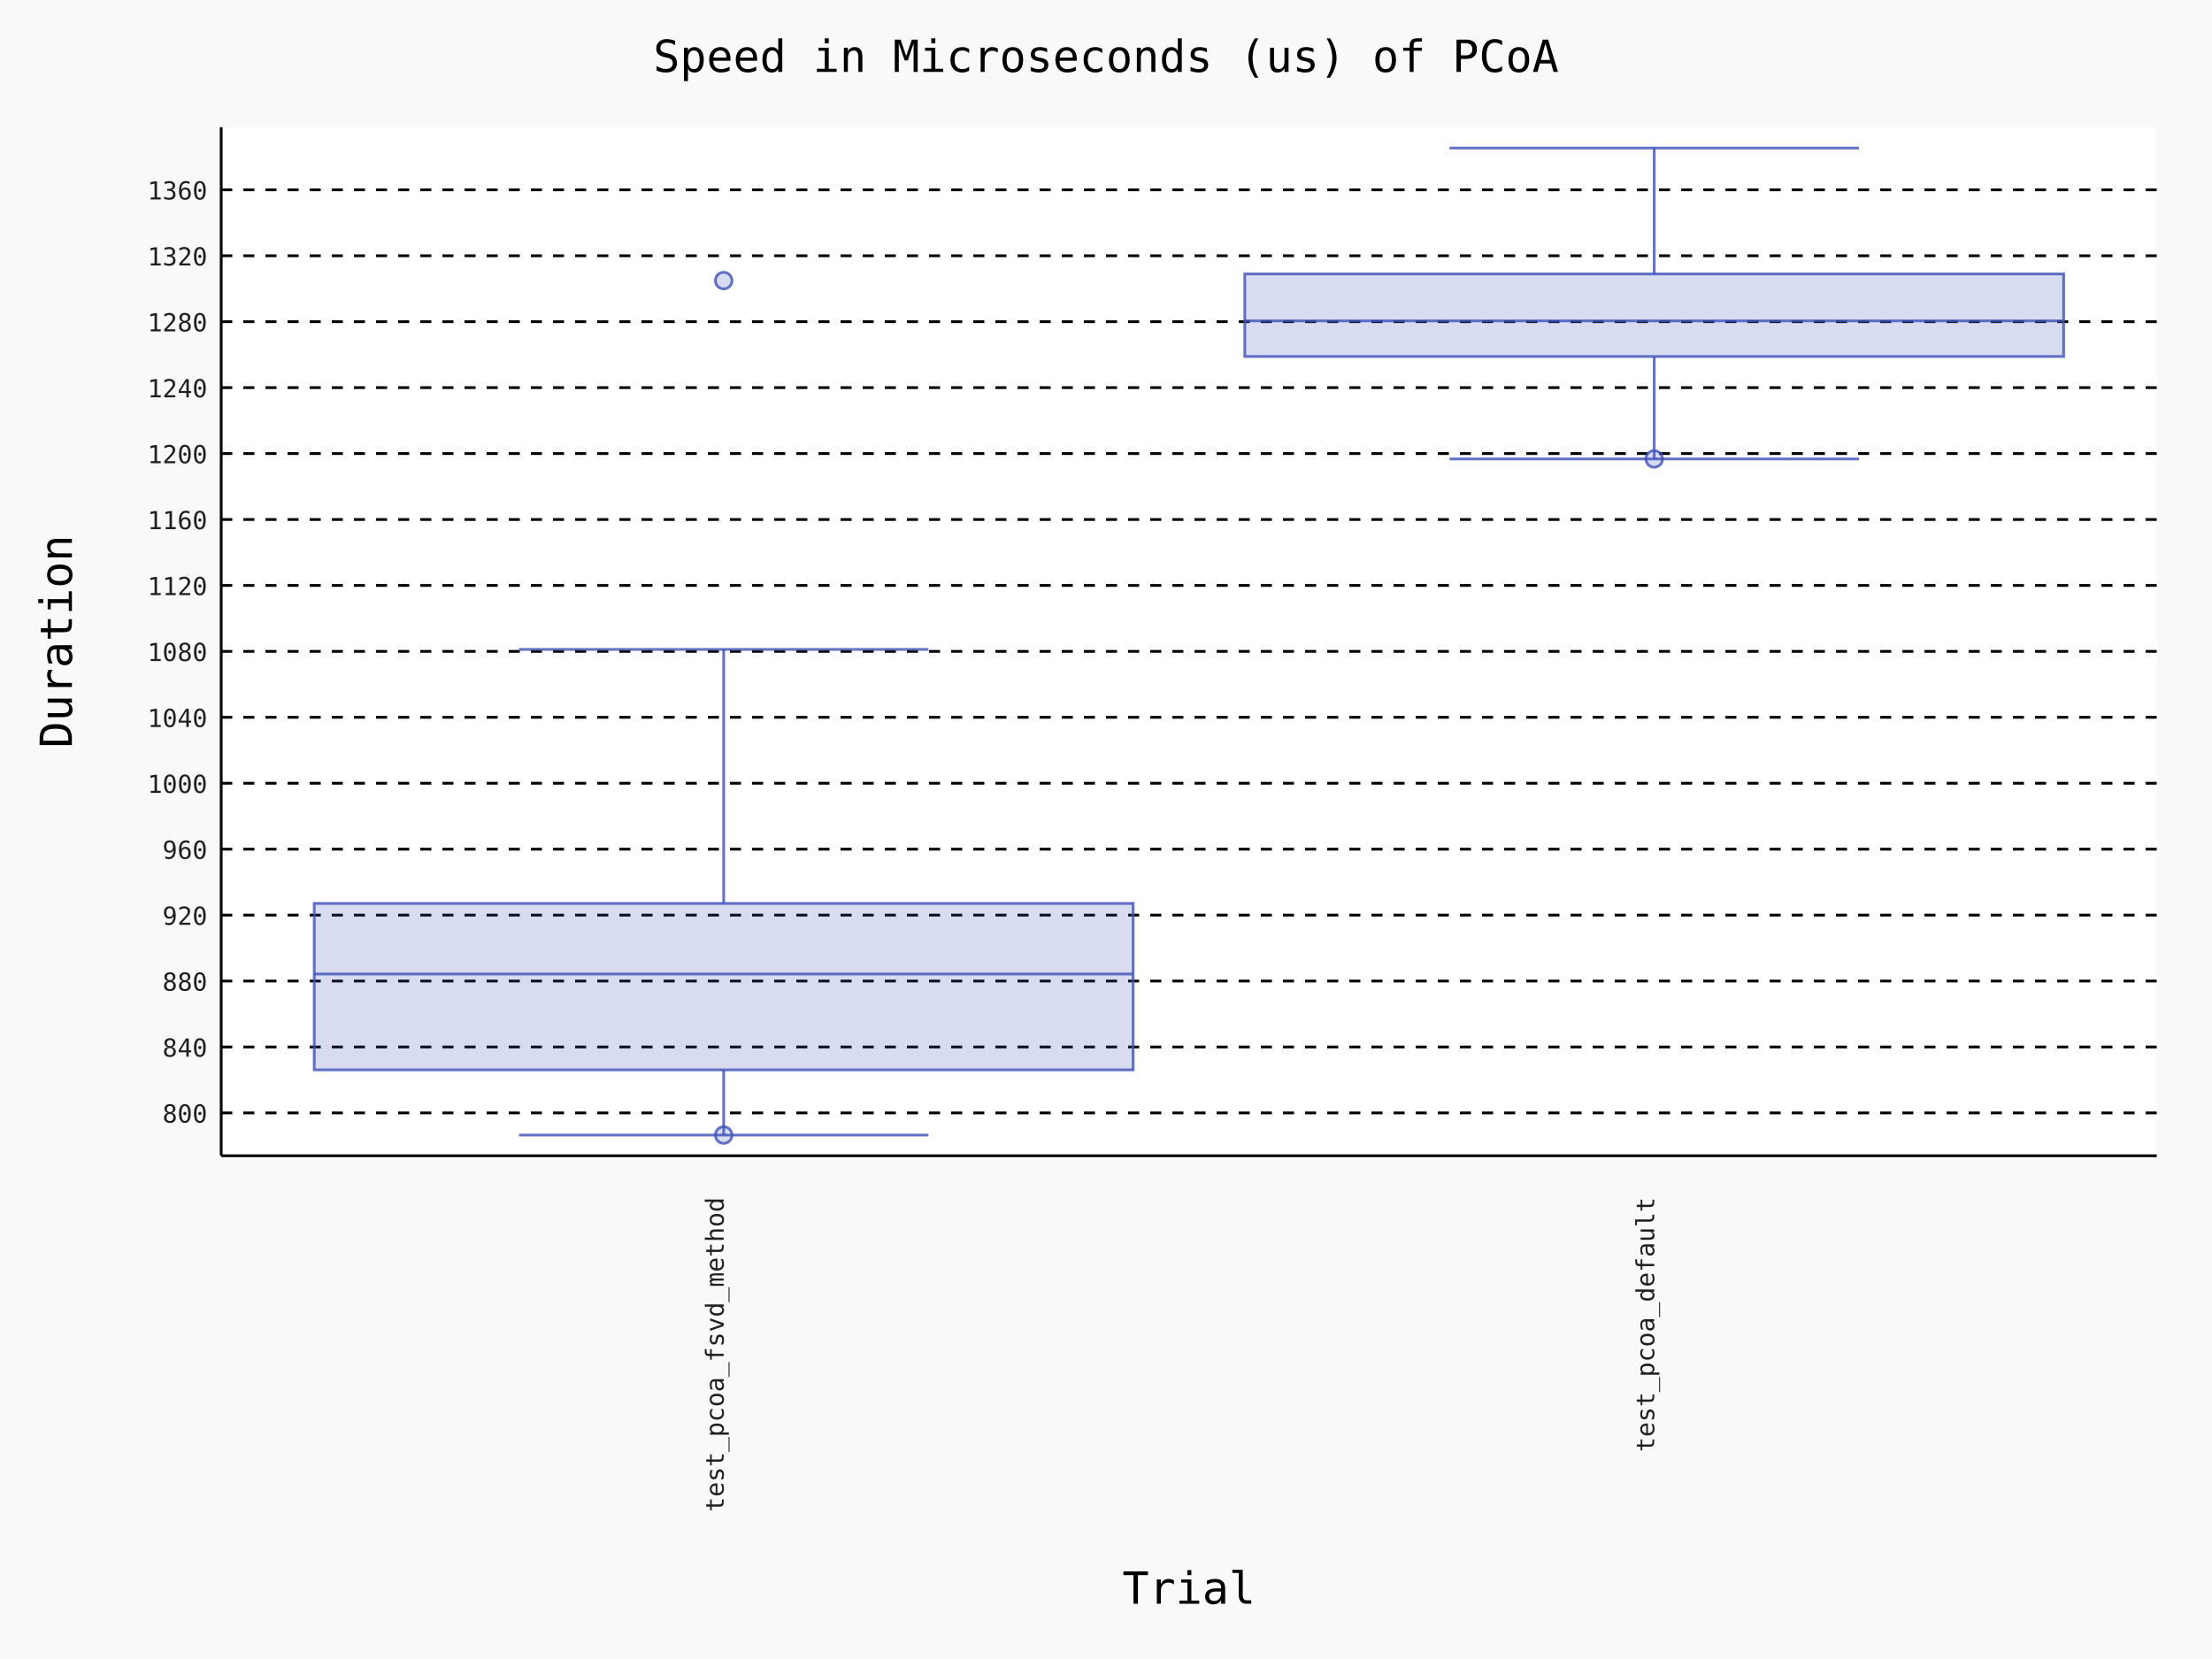
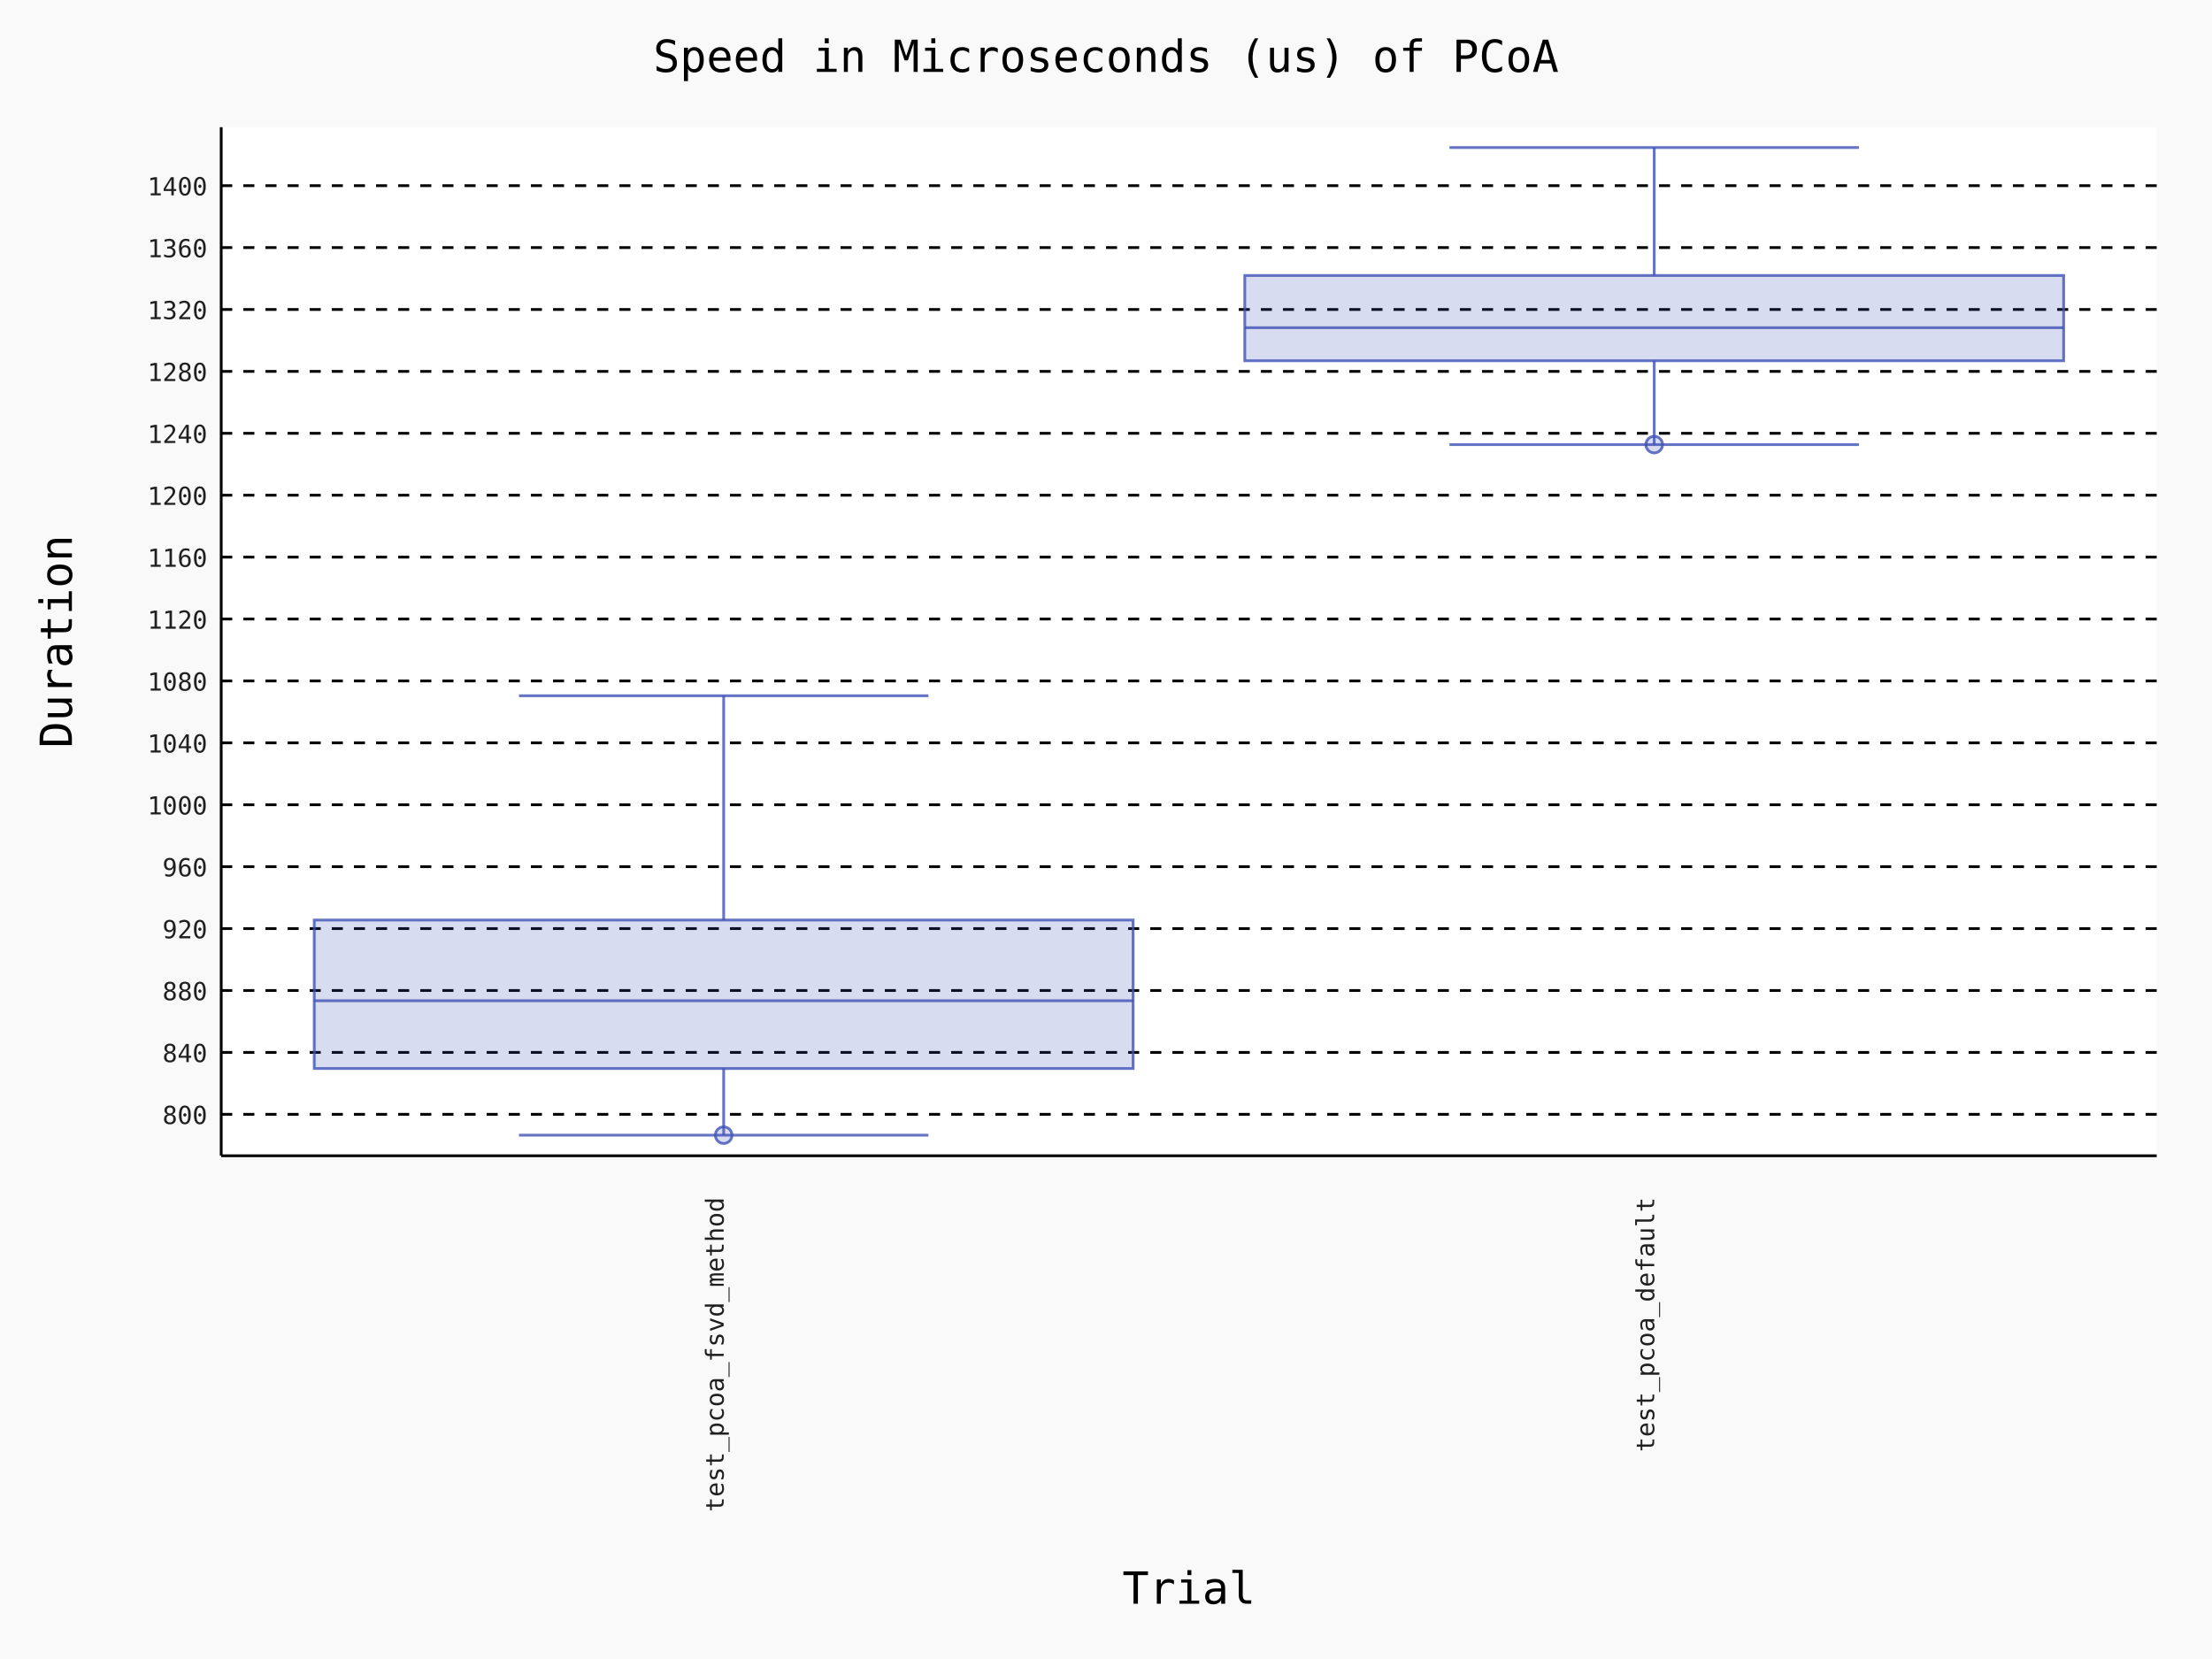
- <svg xmlns="http://www.w3.org/2000/svg" id="chart-54e16881-0bed-4956-b54e-3b0d1b472a38" class="pygal-chart" viewBox="0 0 800 600">
+ <svg xmlns="http://www.w3.org/2000/svg" id="chart-935f9258-390e-433c-bfee-cd427c1454fb" class="pygal-chart" viewBox="0 0 800 600">
  <defs>
-     <style type="text/css">#chart-54e16881-0bed-4956-b54e-3b0d1b472a38{-webkit-user-select:none;-webkit-font-smoothing:antialiased;font-family:Consolas,"Deja Vu Sans Mono","Bitstream Vera Sans Mono","Courier New",monospace}#chart-54e16881-0bed-4956-b54e-3b0d1b472a38 .title{font-family:Consolas,"Deja Vu Sans Mono","Bitstream Vera Sans Mono","Courier New",monospace;font-size:16px}#chart-54e16881-0bed-4956-b54e-3b0d1b472a38 .legends .legend text{font-family:Consolas,"Deja Vu Sans Mono","Bitstream Vera Sans Mono","Courier New",monospace;font-size:14px}#chart-54e16881-0bed-4956-b54e-3b0d1b472a38 .axis text{font-family:Consolas,"Deja Vu Sans Mono","Bitstream Vera Sans Mono","Courier New",monospace;font-size:10px}#chart-54e16881-0bed-4956-b54e-3b0d1b472a38 .axis text.major{font-family:Consolas,"Deja Vu Sans Mono","Bitstream Vera Sans Mono","Courier New",monospace;font-size:10px}#chart-54e16881-0bed-4956-b54e-3b0d1b472a38 .text-overlay text.value{font-family:Consolas,"Deja Vu Sans Mono","Bitstream Vera Sans Mono","Courier New",monospace;font-size:16px}#chart-54e16881-0bed-4956-b54e-3b0d1b472a38 .text-overlay text.label{font-family:Consolas,"Deja Vu Sans Mono","Bitstream Vera Sans Mono","Courier New",monospace;font-size:10px}#chart-54e16881-0bed-4956-b54e-3b0d1b472a38 .tooltip{font-family:Consolas,"Deja Vu Sans Mono","Bitstream Vera Sans Mono","Courier New",monospace;font-size:14px}#chart-54e16881-0bed-4956-b54e-3b0d1b472a38 text.no_data{font-family:Consolas,"Deja Vu Sans Mono","Bitstream Vera Sans Mono","Courier New",monospace;font-size:64px}
- #chart-54e16881-0bed-4956-b54e-3b0d1b472a38{background-color:rgba(249,249,249,1)}#chart-54e16881-0bed-4956-b54e-3b0d1b472a38 path,#chart-54e16881-0bed-4956-b54e-3b0d1b472a38 line,#chart-54e16881-0bed-4956-b54e-3b0d1b472a38 rect,#chart-54e16881-0bed-4956-b54e-3b0d1b472a38 circle{-webkit-transition:150ms;-moz-transition:150ms;transition:150ms}#chart-54e16881-0bed-4956-b54e-3b0d1b472a38 .graph &gt; .background{fill:rgba(249,249,249,1)}#chart-54e16881-0bed-4956-b54e-3b0d1b472a38 .plot &gt; .background{fill:rgba(255,255,255,1)}#chart-54e16881-0bed-4956-b54e-3b0d1b472a38 .graph{fill:rgba(0,0,0,.87)}#chart-54e16881-0bed-4956-b54e-3b0d1b472a38 text.no_data{fill:rgba(0,0,0,1)}#chart-54e16881-0bed-4956-b54e-3b0d1b472a38 .title{fill:rgba(0,0,0,1)}#chart-54e16881-0bed-4956-b54e-3b0d1b472a38 .legends .legend text{fill:rgba(0,0,0,.87)}#chart-54e16881-0bed-4956-b54e-3b0d1b472a38 .legends .legend:hover text{fill:rgba(0,0,0,1)}#chart-54e16881-0bed-4956-b54e-3b0d1b472a38 .axis .line{stroke:rgba(0,0,0,1)}#chart-54e16881-0bed-4956-b54e-3b0d1b472a38 .axis .guide.line{stroke:rgba(0,0,0,.54)}#chart-54e16881-0bed-4956-b54e-3b0d1b472a38 .axis .major.line{stroke:rgba(0,0,0,.87)}#chart-54e16881-0bed-4956-b54e-3b0d1b472a38 .axis text.major{fill:rgba(0,0,0,1)}#chart-54e16881-0bed-4956-b54e-3b0d1b472a38 .axis.y .guides:hover .guide.line,#chart-54e16881-0bed-4956-b54e-3b0d1b472a38 .line-graph .axis.x .guides:hover .guide.line,#chart-54e16881-0bed-4956-b54e-3b0d1b472a38 .stackedline-graph .axis.x .guides:hover .guide.line,#chart-54e16881-0bed-4956-b54e-3b0d1b472a38 .xy-graph .axis.x .guides:hover .guide.line{stroke:rgba(0,0,0,1)}#chart-54e16881-0bed-4956-b54e-3b0d1b472a38 .axis .guides:hover text{fill:rgba(0,0,0,1)}#chart-54e16881-0bed-4956-b54e-3b0d1b472a38 .reactive{fill-opacity:.7;stroke-opacity:.8;stroke-width:1}#chart-54e16881-0bed-4956-b54e-3b0d1b472a38 .ci{stroke:rgba(0,0,0,.87)}#chart-54e16881-0bed-4956-b54e-3b0d1b472a38 .reactive.active,#chart-54e16881-0bed-4956-b54e-3b0d1b472a38 .active .reactive{fill-opacity:.8;stroke-opacity:.9;stroke-width:4}#chart-54e16881-0bed-4956-b54e-3b0d1b472a38 .ci .reactive.active{stroke-width:1.5}#chart-54e16881-0bed-4956-b54e-3b0d1b472a38 .series text{fill:rgba(0,0,0,1)}#chart-54e16881-0bed-4956-b54e-3b0d1b472a38 .tooltip rect{fill:rgba(255,255,255,1);stroke:rgba(0,0,0,1);-webkit-transition:opacity 150ms;-moz-transition:opacity 150ms;transition:opacity 150ms}#chart-54e16881-0bed-4956-b54e-3b0d1b472a38 .tooltip .label{fill:rgba(0,0,0,.87)}#chart-54e16881-0bed-4956-b54e-3b0d1b472a38 .tooltip .label{fill:rgba(0,0,0,.87)}#chart-54e16881-0bed-4956-b54e-3b0d1b472a38 .tooltip .legend{font-size:.8em;fill:rgba(0,0,0,.54)}#chart-54e16881-0bed-4956-b54e-3b0d1b472a38 .tooltip .x_label{font-size:.6em;fill:rgba(0,0,0,1)}#chart-54e16881-0bed-4956-b54e-3b0d1b472a38 .tooltip .xlink{font-size:.5em;text-decoration:underline}#chart-54e16881-0bed-4956-b54e-3b0d1b472a38 .tooltip .value{font-size:1.5em}#chart-54e16881-0bed-4956-b54e-3b0d1b472a38 .bound{font-size:.5em}#chart-54e16881-0bed-4956-b54e-3b0d1b472a38 .max-value{font-size:.75em;fill:rgba(0,0,0,.54)}#chart-54e16881-0bed-4956-b54e-3b0d1b472a38 .map-element{fill:rgba(255,255,255,1);stroke:rgba(0,0,0,.54) !important}#chart-54e16881-0bed-4956-b54e-3b0d1b472a38 .map-element .reactive{fill-opacity:inherit;stroke-opacity:inherit}#chart-54e16881-0bed-4956-b54e-3b0d1b472a38 .color-0,#chart-54e16881-0bed-4956-b54e-3b0d1b472a38 .color-0 a:visited{stroke:#3F51B5;fill:#3F51B5}#chart-54e16881-0bed-4956-b54e-3b0d1b472a38 .color-1,#chart-54e16881-0bed-4956-b54e-3b0d1b472a38 .color-1 a:visited{stroke:#3F51B5;fill:#3F51B5}#chart-54e16881-0bed-4956-b54e-3b0d1b472a38 .text-overlay .color-0 text{fill:black}#chart-54e16881-0bed-4956-b54e-3b0d1b472a38 .text-overlay .color-1 text{fill:black}
- #chart-54e16881-0bed-4956-b54e-3b0d1b472a38 text.no_data{text-anchor:middle}#chart-54e16881-0bed-4956-b54e-3b0d1b472a38 .guide.line{fill:none}#chart-54e16881-0bed-4956-b54e-3b0d1b472a38 .centered{text-anchor:middle}#chart-54e16881-0bed-4956-b54e-3b0d1b472a38 .title{text-anchor:middle}#chart-54e16881-0bed-4956-b54e-3b0d1b472a38 .legends .legend text{fill-opacity:1}#chart-54e16881-0bed-4956-b54e-3b0d1b472a38 .axis.x text{text-anchor:middle}#chart-54e16881-0bed-4956-b54e-3b0d1b472a38 .axis.x:not(.web) text[transform]{text-anchor:start}#chart-54e16881-0bed-4956-b54e-3b0d1b472a38 .axis.x:not(.web) text[transform].backwards{text-anchor:end}#chart-54e16881-0bed-4956-b54e-3b0d1b472a38 .axis.y text{text-anchor:end}#chart-54e16881-0bed-4956-b54e-3b0d1b472a38 .axis.y text[transform].backwards{text-anchor:start}#chart-54e16881-0bed-4956-b54e-3b0d1b472a38 .axis.y2 text{text-anchor:start}#chart-54e16881-0bed-4956-b54e-3b0d1b472a38 .axis.y2 text[transform].backwards{text-anchor:end}#chart-54e16881-0bed-4956-b54e-3b0d1b472a38 .axis .guide.line{stroke-dasharray:4,4;stroke:black}#chart-54e16881-0bed-4956-b54e-3b0d1b472a38 .axis .major.guide.line{stroke-dasharray:6,6;stroke:black}#chart-54e16881-0bed-4956-b54e-3b0d1b472a38 .horizontal .axis.y .guide.line,#chart-54e16881-0bed-4956-b54e-3b0d1b472a38 .horizontal .axis.y2 .guide.line,#chart-54e16881-0bed-4956-b54e-3b0d1b472a38 .vertical .axis.x .guide.line{opacity:0}#chart-54e16881-0bed-4956-b54e-3b0d1b472a38 .horizontal .axis.always_show .guide.line,#chart-54e16881-0bed-4956-b54e-3b0d1b472a38 .vertical .axis.always_show .guide.line{opacity:1 !important}#chart-54e16881-0bed-4956-b54e-3b0d1b472a38 .axis.y .guides:hover .guide.line,#chart-54e16881-0bed-4956-b54e-3b0d1b472a38 .axis.y2 .guides:hover .guide.line,#chart-54e16881-0bed-4956-b54e-3b0d1b472a38 .axis.x .guides:hover .guide.line{opacity:1}#chart-54e16881-0bed-4956-b54e-3b0d1b472a38 .axis .guides:hover text{opacity:1}#chart-54e16881-0bed-4956-b54e-3b0d1b472a38 .nofill{fill:none}#chart-54e16881-0bed-4956-b54e-3b0d1b472a38 .subtle-fill{fill-opacity:.2}#chart-54e16881-0bed-4956-b54e-3b0d1b472a38 .dot{stroke-width:1px;fill-opacity:1;stroke-opacity:1}#chart-54e16881-0bed-4956-b54e-3b0d1b472a38 .dot.active{stroke-width:5px}#chart-54e16881-0bed-4956-b54e-3b0d1b472a38 .dot.negative{fill:transparent}#chart-54e16881-0bed-4956-b54e-3b0d1b472a38 text,#chart-54e16881-0bed-4956-b54e-3b0d1b472a38 tspan{stroke:none !important}#chart-54e16881-0bed-4956-b54e-3b0d1b472a38 .series text.active{opacity:1}#chart-54e16881-0bed-4956-b54e-3b0d1b472a38 .tooltip rect{fill-opacity:.95;stroke-width:.5}#chart-54e16881-0bed-4956-b54e-3b0d1b472a38 .tooltip text{fill-opacity:1}#chart-54e16881-0bed-4956-b54e-3b0d1b472a38 .showable{visibility:hidden}#chart-54e16881-0bed-4956-b54e-3b0d1b472a38 .showable.shown{visibility:visible}#chart-54e16881-0bed-4956-b54e-3b0d1b472a38 .gauge-background{fill:rgba(229,229,229,1);stroke:none}#chart-54e16881-0bed-4956-b54e-3b0d1b472a38 .bg-lines{stroke:rgba(249,249,249,1);stroke-width:2px}
+     <style type="text/css">#chart-935f9258-390e-433c-bfee-cd427c1454fb{-webkit-user-select:none;-webkit-font-smoothing:antialiased;font-family:Consolas,"Deja Vu Sans Mono","Bitstream Vera Sans Mono","Courier New",monospace}#chart-935f9258-390e-433c-bfee-cd427c1454fb .title{font-family:Consolas,"Deja Vu Sans Mono","Bitstream Vera Sans Mono","Courier New",monospace;font-size:16px}#chart-935f9258-390e-433c-bfee-cd427c1454fb .legends .legend text{font-family:Consolas,"Deja Vu Sans Mono","Bitstream Vera Sans Mono","Courier New",monospace;font-size:14px}#chart-935f9258-390e-433c-bfee-cd427c1454fb .axis text{font-family:Consolas,"Deja Vu Sans Mono","Bitstream Vera Sans Mono","Courier New",monospace;font-size:10px}#chart-935f9258-390e-433c-bfee-cd427c1454fb .axis text.major{font-family:Consolas,"Deja Vu Sans Mono","Bitstream Vera Sans Mono","Courier New",monospace;font-size:10px}#chart-935f9258-390e-433c-bfee-cd427c1454fb .text-overlay text.value{font-family:Consolas,"Deja Vu Sans Mono","Bitstream Vera Sans Mono","Courier New",monospace;font-size:16px}#chart-935f9258-390e-433c-bfee-cd427c1454fb .text-overlay text.label{font-family:Consolas,"Deja Vu Sans Mono","Bitstream Vera Sans Mono","Courier New",monospace;font-size:10px}#chart-935f9258-390e-433c-bfee-cd427c1454fb .tooltip{font-family:Consolas,"Deja Vu Sans Mono","Bitstream Vera Sans Mono","Courier New",monospace;font-size:14px}#chart-935f9258-390e-433c-bfee-cd427c1454fb text.no_data{font-family:Consolas,"Deja Vu Sans Mono","Bitstream Vera Sans Mono","Courier New",monospace;font-size:64px}
+ #chart-935f9258-390e-433c-bfee-cd427c1454fb{background-color:rgba(249,249,249,1)}#chart-935f9258-390e-433c-bfee-cd427c1454fb path,#chart-935f9258-390e-433c-bfee-cd427c1454fb line,#chart-935f9258-390e-433c-bfee-cd427c1454fb rect,#chart-935f9258-390e-433c-bfee-cd427c1454fb circle{-webkit-transition:150ms;-moz-transition:150ms;transition:150ms}#chart-935f9258-390e-433c-bfee-cd427c1454fb .graph &gt; .background{fill:rgba(249,249,249,1)}#chart-935f9258-390e-433c-bfee-cd427c1454fb .plot &gt; .background{fill:rgba(255,255,255,1)}#chart-935f9258-390e-433c-bfee-cd427c1454fb .graph{fill:rgba(0,0,0,.87)}#chart-935f9258-390e-433c-bfee-cd427c1454fb text.no_data{fill:rgba(0,0,0,1)}#chart-935f9258-390e-433c-bfee-cd427c1454fb .title{fill:rgba(0,0,0,1)}#chart-935f9258-390e-433c-bfee-cd427c1454fb .legends .legend text{fill:rgba(0,0,0,.87)}#chart-935f9258-390e-433c-bfee-cd427c1454fb .legends .legend:hover text{fill:rgba(0,0,0,1)}#chart-935f9258-390e-433c-bfee-cd427c1454fb .axis .line{stroke:rgba(0,0,0,1)}#chart-935f9258-390e-433c-bfee-cd427c1454fb .axis .guide.line{stroke:rgba(0,0,0,.54)}#chart-935f9258-390e-433c-bfee-cd427c1454fb .axis .major.line{stroke:rgba(0,0,0,.87)}#chart-935f9258-390e-433c-bfee-cd427c1454fb .axis text.major{fill:rgba(0,0,0,1)}#chart-935f9258-390e-433c-bfee-cd427c1454fb .axis.y .guides:hover .guide.line,#chart-935f9258-390e-433c-bfee-cd427c1454fb .line-graph .axis.x .guides:hover .guide.line,#chart-935f9258-390e-433c-bfee-cd427c1454fb .stackedline-graph .axis.x .guides:hover .guide.line,#chart-935f9258-390e-433c-bfee-cd427c1454fb .xy-graph .axis.x .guides:hover .guide.line{stroke:rgba(0,0,0,1)}#chart-935f9258-390e-433c-bfee-cd427c1454fb .axis .guides:hover text{fill:rgba(0,0,0,1)}#chart-935f9258-390e-433c-bfee-cd427c1454fb .reactive{fill-opacity:.7;stroke-opacity:.8;stroke-width:1}#chart-935f9258-390e-433c-bfee-cd427c1454fb .ci{stroke:rgba(0,0,0,.87)}#chart-935f9258-390e-433c-bfee-cd427c1454fb .reactive.active,#chart-935f9258-390e-433c-bfee-cd427c1454fb .active .reactive{fill-opacity:.8;stroke-opacity:.9;stroke-width:4}#chart-935f9258-390e-433c-bfee-cd427c1454fb .ci .reactive.active{stroke-width:1.5}#chart-935f9258-390e-433c-bfee-cd427c1454fb .series text{fill:rgba(0,0,0,1)}#chart-935f9258-390e-433c-bfee-cd427c1454fb .tooltip rect{fill:rgba(255,255,255,1);stroke:rgba(0,0,0,1);-webkit-transition:opacity 150ms;-moz-transition:opacity 150ms;transition:opacity 150ms}#chart-935f9258-390e-433c-bfee-cd427c1454fb .tooltip .label{fill:rgba(0,0,0,.87)}#chart-935f9258-390e-433c-bfee-cd427c1454fb .tooltip .label{fill:rgba(0,0,0,.87)}#chart-935f9258-390e-433c-bfee-cd427c1454fb .tooltip .legend{font-size:.8em;fill:rgba(0,0,0,.54)}#chart-935f9258-390e-433c-bfee-cd427c1454fb .tooltip .x_label{font-size:.6em;fill:rgba(0,0,0,1)}#chart-935f9258-390e-433c-bfee-cd427c1454fb .tooltip .xlink{font-size:.5em;text-decoration:underline}#chart-935f9258-390e-433c-bfee-cd427c1454fb .tooltip .value{font-size:1.5em}#chart-935f9258-390e-433c-bfee-cd427c1454fb .bound{font-size:.5em}#chart-935f9258-390e-433c-bfee-cd427c1454fb .max-value{font-size:.75em;fill:rgba(0,0,0,.54)}#chart-935f9258-390e-433c-bfee-cd427c1454fb .map-element{fill:rgba(255,255,255,1);stroke:rgba(0,0,0,.54) !important}#chart-935f9258-390e-433c-bfee-cd427c1454fb .map-element .reactive{fill-opacity:inherit;stroke-opacity:inherit}#chart-935f9258-390e-433c-bfee-cd427c1454fb .color-0,#chart-935f9258-390e-433c-bfee-cd427c1454fb .color-0 a:visited{stroke:#3F51B5;fill:#3F51B5}#chart-935f9258-390e-433c-bfee-cd427c1454fb .color-1,#chart-935f9258-390e-433c-bfee-cd427c1454fb .color-1 a:visited{stroke:#3F51B5;fill:#3F51B5}#chart-935f9258-390e-433c-bfee-cd427c1454fb .text-overlay .color-0 text{fill:black}#chart-935f9258-390e-433c-bfee-cd427c1454fb .text-overlay .color-1 text{fill:black}
+ #chart-935f9258-390e-433c-bfee-cd427c1454fb text.no_data{text-anchor:middle}#chart-935f9258-390e-433c-bfee-cd427c1454fb .guide.line{fill:none}#chart-935f9258-390e-433c-bfee-cd427c1454fb .centered{text-anchor:middle}#chart-935f9258-390e-433c-bfee-cd427c1454fb .title{text-anchor:middle}#chart-935f9258-390e-433c-bfee-cd427c1454fb .legends .legend text{fill-opacity:1}#chart-935f9258-390e-433c-bfee-cd427c1454fb .axis.x text{text-anchor:middle}#chart-935f9258-390e-433c-bfee-cd427c1454fb .axis.x:not(.web) text[transform]{text-anchor:start}#chart-935f9258-390e-433c-bfee-cd427c1454fb .axis.x:not(.web) text[transform].backwards{text-anchor:end}#chart-935f9258-390e-433c-bfee-cd427c1454fb .axis.y text{text-anchor:end}#chart-935f9258-390e-433c-bfee-cd427c1454fb .axis.y text[transform].backwards{text-anchor:start}#chart-935f9258-390e-433c-bfee-cd427c1454fb .axis.y2 text{text-anchor:start}#chart-935f9258-390e-433c-bfee-cd427c1454fb .axis.y2 text[transform].backwards{text-anchor:end}#chart-935f9258-390e-433c-bfee-cd427c1454fb .axis .guide.line{stroke-dasharray:4,4;stroke:black}#chart-935f9258-390e-433c-bfee-cd427c1454fb .axis .major.guide.line{stroke-dasharray:6,6;stroke:black}#chart-935f9258-390e-433c-bfee-cd427c1454fb .horizontal .axis.y .guide.line,#chart-935f9258-390e-433c-bfee-cd427c1454fb .horizontal .axis.y2 .guide.line,#chart-935f9258-390e-433c-bfee-cd427c1454fb .vertical .axis.x .guide.line{opacity:0}#chart-935f9258-390e-433c-bfee-cd427c1454fb .horizontal .axis.always_show .guide.line,#chart-935f9258-390e-433c-bfee-cd427c1454fb .vertical .axis.always_show .guide.line{opacity:1 !important}#chart-935f9258-390e-433c-bfee-cd427c1454fb .axis.y .guides:hover .guide.line,#chart-935f9258-390e-433c-bfee-cd427c1454fb .axis.y2 .guides:hover .guide.line,#chart-935f9258-390e-433c-bfee-cd427c1454fb .axis.x .guides:hover .guide.line{opacity:1}#chart-935f9258-390e-433c-bfee-cd427c1454fb .axis .guides:hover text{opacity:1}#chart-935f9258-390e-433c-bfee-cd427c1454fb .nofill{fill:none}#chart-935f9258-390e-433c-bfee-cd427c1454fb .subtle-fill{fill-opacity:.2}#chart-935f9258-390e-433c-bfee-cd427c1454fb .dot{stroke-width:1px;fill-opacity:1;stroke-opacity:1}#chart-935f9258-390e-433c-bfee-cd427c1454fb .dot.active{stroke-width:5px}#chart-935f9258-390e-433c-bfee-cd427c1454fb .dot.negative{fill:transparent}#chart-935f9258-390e-433c-bfee-cd427c1454fb text,#chart-935f9258-390e-433c-bfee-cd427c1454fb tspan{stroke:none !important}#chart-935f9258-390e-433c-bfee-cd427c1454fb .series text.active{opacity:1}#chart-935f9258-390e-433c-bfee-cd427c1454fb .tooltip rect{fill-opacity:.95;stroke-width:.5}#chart-935f9258-390e-433c-bfee-cd427c1454fb .tooltip text{fill-opacity:1}#chart-935f9258-390e-433c-bfee-cd427c1454fb .showable{visibility:hidden}#chart-935f9258-390e-433c-bfee-cd427c1454fb .showable.shown{visibility:visible}#chart-935f9258-390e-433c-bfee-cd427c1454fb .gauge-background{fill:rgba(229,229,229,1);stroke:none}#chart-935f9258-390e-433c-bfee-cd427c1454fb .bg-lines{stroke:rgba(249,249,249,1);stroke-width:2px}
.tooltip .value{font-size:1em !important}.axis text{font-size:9px !important}</style>
  </defs>
  <g class="graph custombox-graph vertical">
    <rect x="0" y="0" width="800" height="600" class="background" />
    <g transform="translate(80, 46)" class="plot">
      <rect x="0" y="0" width="700.0" height="372.0" class="background" />
      <g class="axis y always_show">
        <path d="M0 372 h700" class="line" />
        <g class="guides">
-           <path d="M0 356.5 h700" class="guide line" />
-           <text x="-5" y="360.0" class="">800</text>
+           <path d="M0 357.009 h700" class="guide line" />
+           <text x="-5" y="360.509" class="">800</text>
        </g>
        <g class="guides">
-           <path d="M0 332.654 h700" class="guide line" />
-           <text x="-5" y="336.154" class="">840</text>
+           <path d="M0 334.619 h700" class="guide line" />
+           <text x="-5" y="338.119" class="">840</text>
        </g>
        <g class="guides">
-           <path d="M0 308.808 h700" class="guide line" />
-           <text x="-5" y="312.308" class="">880</text>
+           <path d="M0 312.228 h700" class="guide line" />
+           <text x="-5" y="315.728" class="">880</text>
        </g>
        <g class="guides">
-           <path d="M0 284.962 h700" class="guide line" />
-           <text x="-5" y="288.462" class="">920</text>
+           <path d="M0 289.837 h700" class="guide line" />
+           <text x="-5" y="293.337" class="">920</text>
        </g>
        <g class="guides">
-           <path d="M0 261.115 h700" class="guide line" />
-           <text x="-5" y="264.615" class="">960</text>
+           <path d="M0 267.446 h700" class="guide line" />
+           <text x="-5" y="270.946" class="">960</text>
        </g>
        <g class="guides">
-           <path d="M0 237.269 h700" class="guide line" />
-           <text x="-5" y="240.769" class="">1000</text>
+           <path d="M0 245.056 h700" class="guide line" />
+           <text x="-5" y="248.556" class="">1000</text>
        </g>
        <g class="guides">
-           <path d="M0 213.423 h700" class="guide line" />
-           <text x="-5" y="216.923" class="">1040</text>
+           <path d="M0 222.665 h700" class="guide line" />
+           <text x="-5" y="226.165" class="">1040</text>
        </g>
        <g class="guides">
-           <path d="M0 189.577 h700" class="guide line" />
-           <text x="-5" y="193.077" class="">1080</text>
+           <path d="M0 200.274 h700" class="guide line" />
+           <text x="-5" y="203.774" class="">1080</text>
        </g>
        <g class="guides">
-           <path d="M0 165.731 h700" class="guide line" />
-           <text x="-5" y="169.231" class="">1120</text>
+           <path d="M0 177.883 h700" class="guide line" />
+           <text x="-5" y="181.383" class="">1120</text>
        </g>
        <g class="guides">
-           <path d="M0 141.885 h700" class="guide line" />
-           <text x="-5" y="145.385" class="">1160</text>
+           <path d="M0 155.493 h700" class="guide line" />
+           <text x="-5" y="158.993" class="">1160</text>
        </g>
        <g class="guides">
-           <path d="M0 118.038 h700" class="guide line" />
-           <text x="-5" y="121.538" class="">1200</text>
+           <path d="M0 133.102 h700" class="guide line" />
+           <text x="-5" y="136.602" class="">1200</text>
        </g>
        <g class="guides">
-           <path d="M0 94.192 h700" class="guide line" />
-           <text x="-5" y="97.692" class="">1240</text>
+           <path d="M0 110.711 h700" class="guide line" />
+           <text x="-5" y="114.211" class="">1240</text>
        </g>
        <g class="guides">
-           <path d="M0 70.346 h700" class="guide line" />
-           <text x="-5" y="73.846" class="">1280</text>
+           <path d="M0 88.32 h700" class="guide line" />
+           <text x="-5" y="91.82" class="">1280</text>
        </g>
        <g class="guides">
-           <path d="M0 46.5 h700" class="guide line" />
-           <text x="-5" y="50.0" class="">1320</text>
+           <path d="M0 65.93 h700" class="guide line" />
+           <text x="-5" y="69.43" class="">1320</text>
        </g>
        <g class="guides">
-           <path d="M0 22.654 h700" class="guide line" />
-           <text x="-5" y="26.154" class="">1360</text>
+           <path d="M0 43.539 h700" class="guide line" />
+           <text x="-5" y="47.039" class="">1360</text>
+         </g>
+         <g class="guides">
+           <path d="M0 21.148 h700" class="guide line" />
+           <text x="-5" y="24.648" class="">1400</text>
        </g>
      </g>
      <g class="axis x">
        <path d="M0 0 v372" class="line" />
        <g class="guides">
          <path d="M181.731 0 v372" class="guide line" />
          <text x="181.731" y="387.0" class="backwards" transform="rotate(270 181.7308 387)">test_pcoa_fsvd_method</text>
        </g>
        <g class="guides">
          <path d="M518.269 0 v372" class="guide line" />
          <text x="518.269" y="387.0" class="backwards" transform="rotate(270 518.2692 387)">test_pcoa_default</text>
        </g>
      </g>
      <g class="series serie-0 color-0">
        <g class="boxes">
          <g class="box">
-             <path stroke-width="3" d="M107.692 364.513 L255.769 364.513" class="reactive tooltip-trigger" />
-             <path stroke-width="3" d="M33.654 306.271 L329.808 306.271" class="reactive tooltip-trigger" />
-             <path stroke-width="3" d="M107.692 188.867 L255.769 188.867" class="reactive tooltip-trigger" />
-             <path stroke-width="2" d="M181.731 364.513 L181.731 340.934" class="reactive tooltip-trigger" />
-             <path stroke-width="2" d="M181.731 188.867 L181.731 280.737" class="reactive tooltip-trigger" />
-             <rect x="33.654" y="280.737" height="60.197" width="296.154" class="subtle-fill reactive tooltip-trigger" />
-             <circle cx="181.731" cy="364.513" r="3" class="subtle-fill reactive tooltip-trigger" />
-             <circle cx="181.731" cy="55.476" r="3" class="subtle-fill reactive tooltip-trigger" />
+             <path stroke-width="3" d="M107.692 364.547 L255.769 364.547" class="reactive tooltip-trigger" />
+             <path stroke-width="3" d="M33.654 315.934 L329.808 315.934" class="reactive tooltip-trigger" />
+             <path stroke-width="3" d="M107.692 205.626 L255.769 205.626" class="reactive tooltip-trigger" />
+             <path stroke-width="2" d="M181.731 364.547 L181.731 340.439" class="reactive tooltip-trigger" />
+             <path stroke-width="2" d="M181.731 205.626 L181.731 286.74" class="reactive tooltip-trigger" />
+             <rect x="33.654" y="286.74" height="53.7" width="296.154" class="subtle-fill reactive tooltip-trigger" />
+             <circle cx="181.731" cy="364.547" r="3" class="subtle-fill reactive tooltip-trigger" />
+             <circle cx="181.731" cy="-630.432" r="3" class="subtle-fill reactive tooltip-trigger" />
          </g>
        </g>
      </g>
      <g class="series serie-1 color-1">
        <g class="boxes">
          <g class="box">
-             <path stroke-width="3" d="M444.231 119.984 L592.308 119.984" class="reactive tooltip-trigger" />
-             <path stroke-width="3" d="M370.192 70.052 L666.346 70.052" class="reactive tooltip-trigger" />
-             <path stroke-width="3" d="M444.231 7.544 L592.308 7.544" class="reactive tooltip-trigger" />
-             <path stroke-width="2" d="M518.269 119.984 L518.269 82.927" class="reactive tooltip-trigger" />
-             <path stroke-width="2" d="M518.269 7.544 L518.269 53.08" class="reactive tooltip-trigger" />
-             <rect x="370.192" y="53.08" height="29.847" width="296.154" class="subtle-fill reactive tooltip-trigger" />
-             <circle cx="518.269" cy="119.984" r="3" class="subtle-fill reactive tooltip-trigger" />
-             <circle cx="518.269" cy="-919.661" r="3" class="subtle-fill reactive tooltip-trigger" />
+             <path stroke-width="3" d="M444.231 114.801 L592.308 114.801" class="reactive tooltip-trigger" />
+             <path stroke-width="3" d="M370.192 72.519 L666.346 72.519" class="reactive tooltip-trigger" />
+             <path stroke-width="3" d="M444.231 7.363 L592.308 7.363" class="reactive tooltip-trigger" />
+             <path stroke-width="2" d="M518.269 114.801 L518.269 84.472" class="reactive tooltip-trigger" />
+             <path stroke-width="2" d="M518.269 7.363 L518.269 53.632" class="reactive tooltip-trigger" />
+             <rect x="370.192" y="53.632" height="30.84" width="296.154" class="subtle-fill reactive tooltip-trigger" />
+             <circle cx="518.269" cy="114.801" r="3" class="subtle-fill reactive tooltip-trigger" />
+             <circle cx="518.269" cy="-291.058" r="3" class="subtle-fill reactive tooltip-trigger" />
          </g>
        </g>
      </g>
    </g>
    <g class="titles">
      <text x="400.0" y="26" class="title plot_title">Speed in Microseconds (us) of PCoA</text>
      <text x="430.0" y="580.0" class="title">Trial</text>
      <text x="0" y="258.0" class="title" transform="rotate(-90 0 232)">Duration</text>
    </g>
    <g transform="translate(80, 46)" class="plot overlay">
      <g class="series serie-0 color-0" />
      <g class="series serie-1 color-1" />
    </g>
    <g transform="translate(80, 46)" class="plot text-overlay">
      <g class="series serie-0 color-0" />
      <g class="series serie-1 color-1" />
    </g>
    <g transform="translate(80, 46)" class="plot tooltip-overlay">
      <g transform="translate(0 0)" style="opacity: 0" class="tooltip">
        <rect rx="0" ry="0" width="0" height="0" class="tooltip-box" />
        <g class="text" />
      </g>
    </g>
  </g>
</svg>
